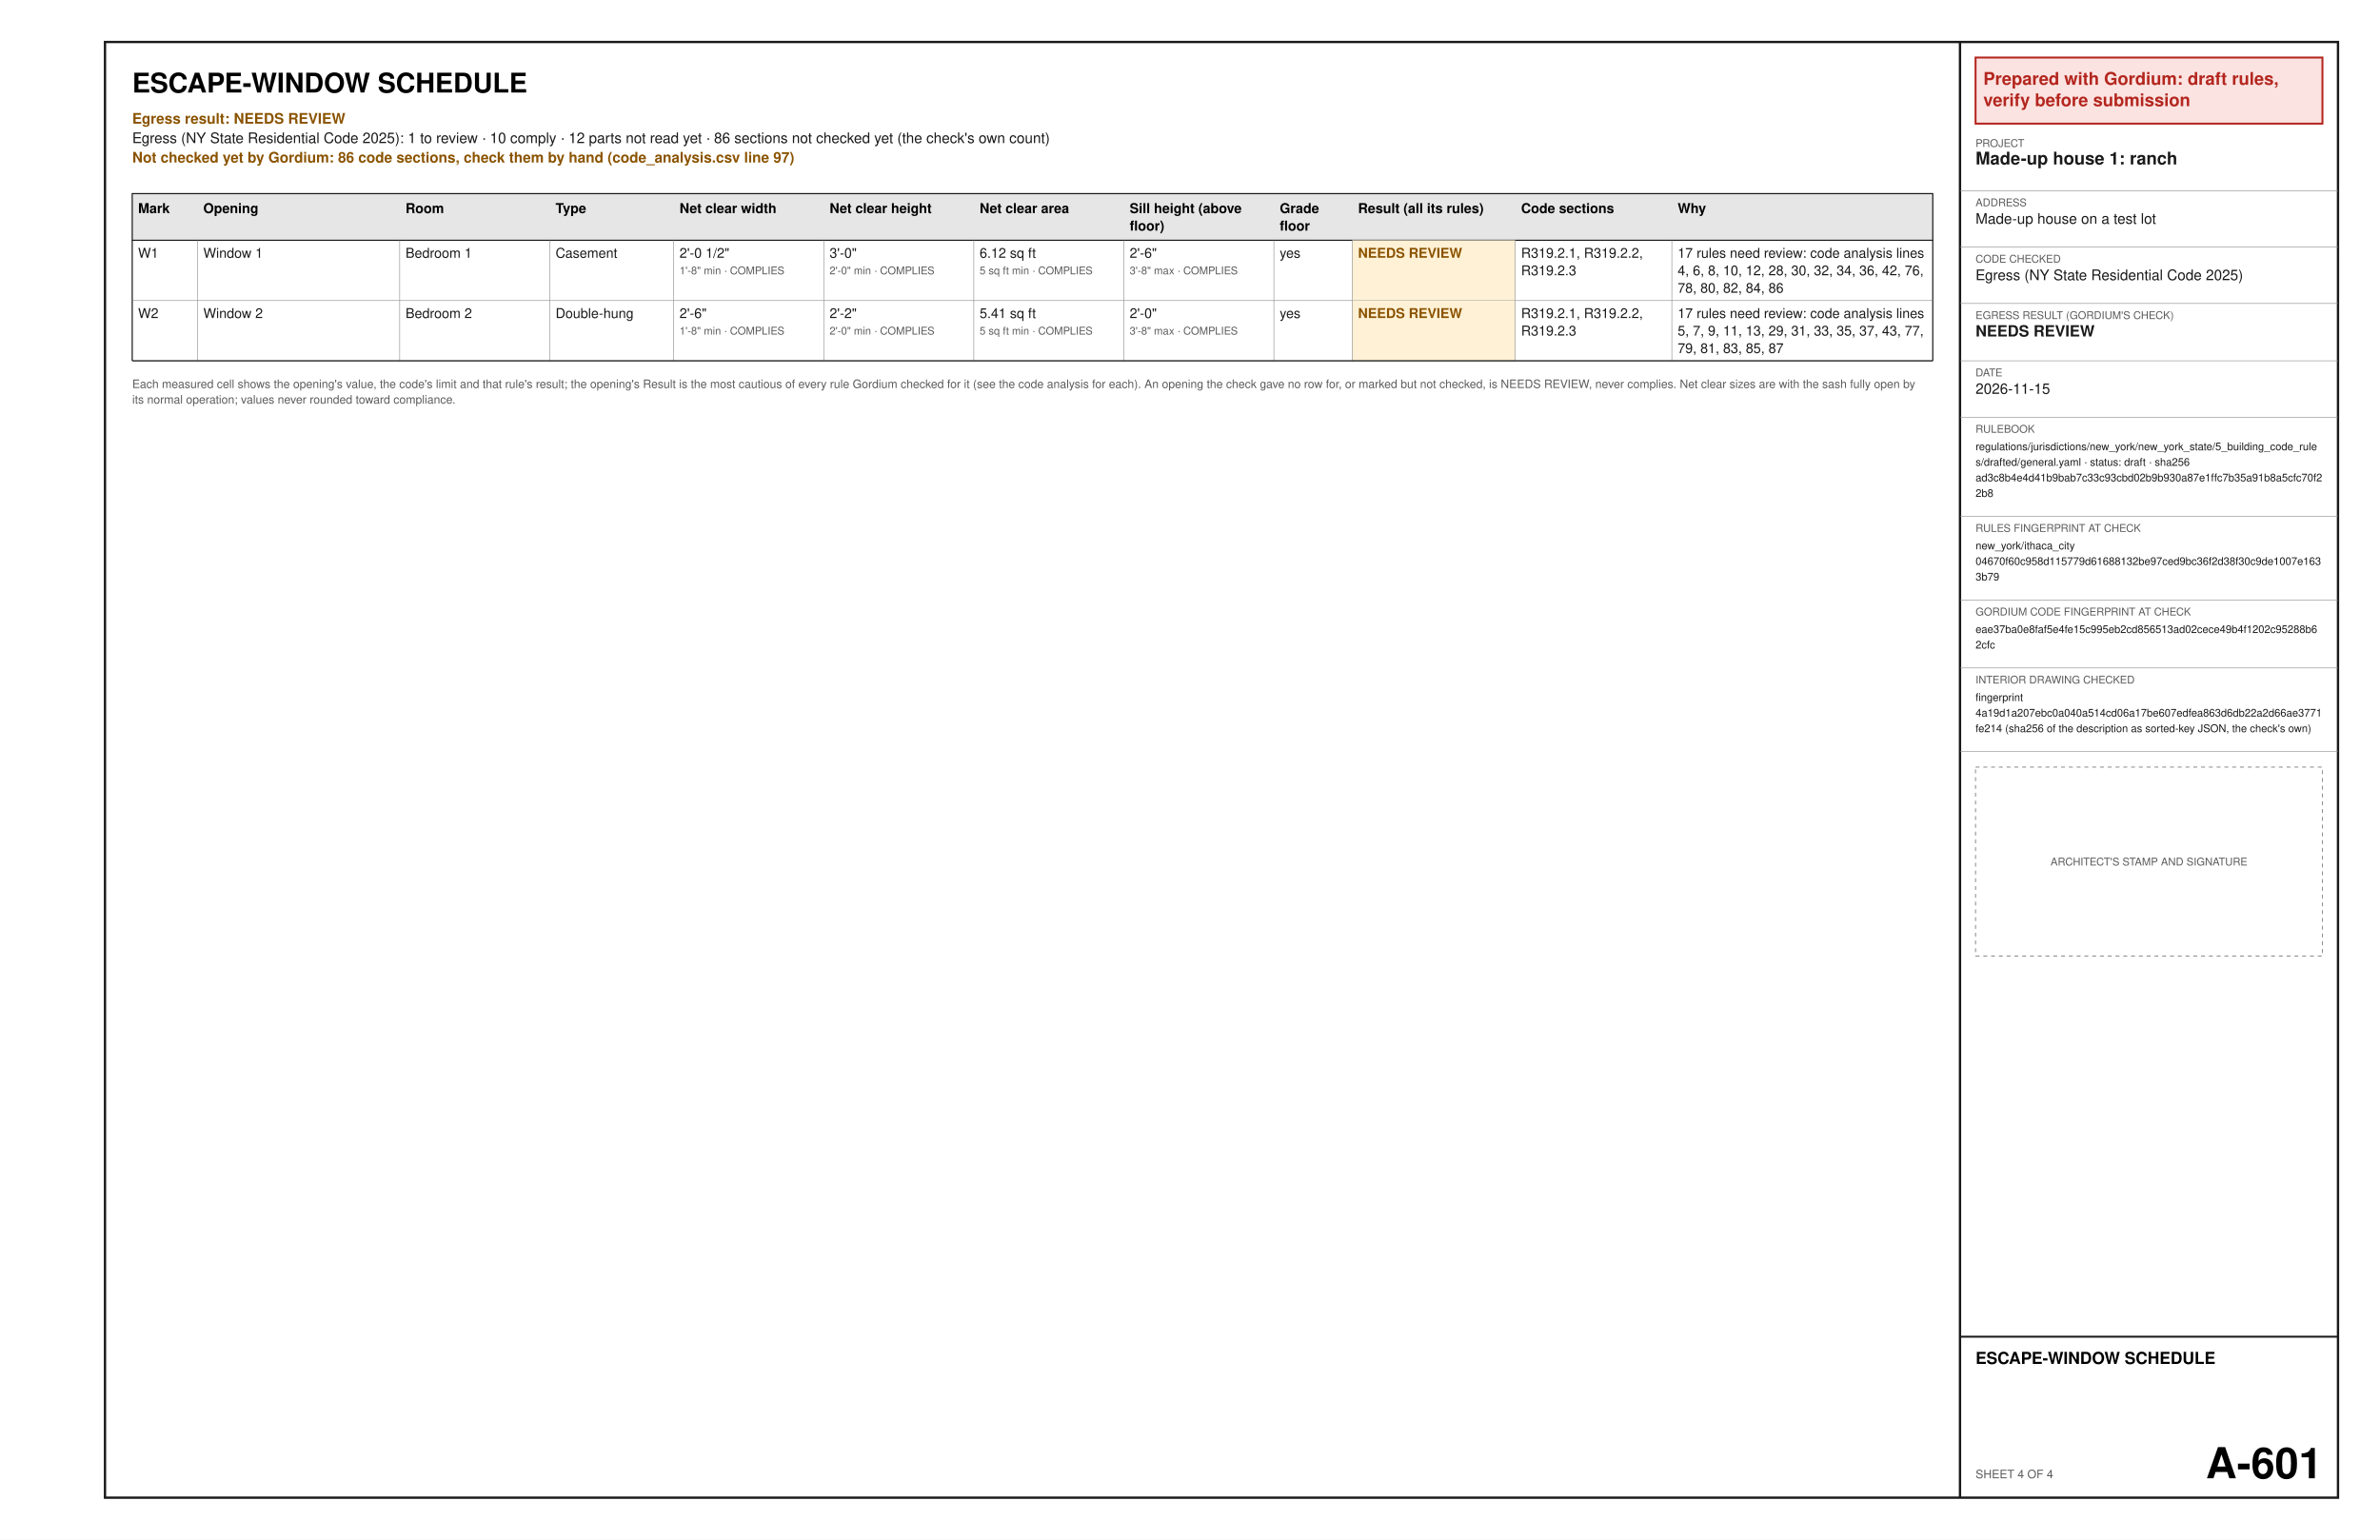
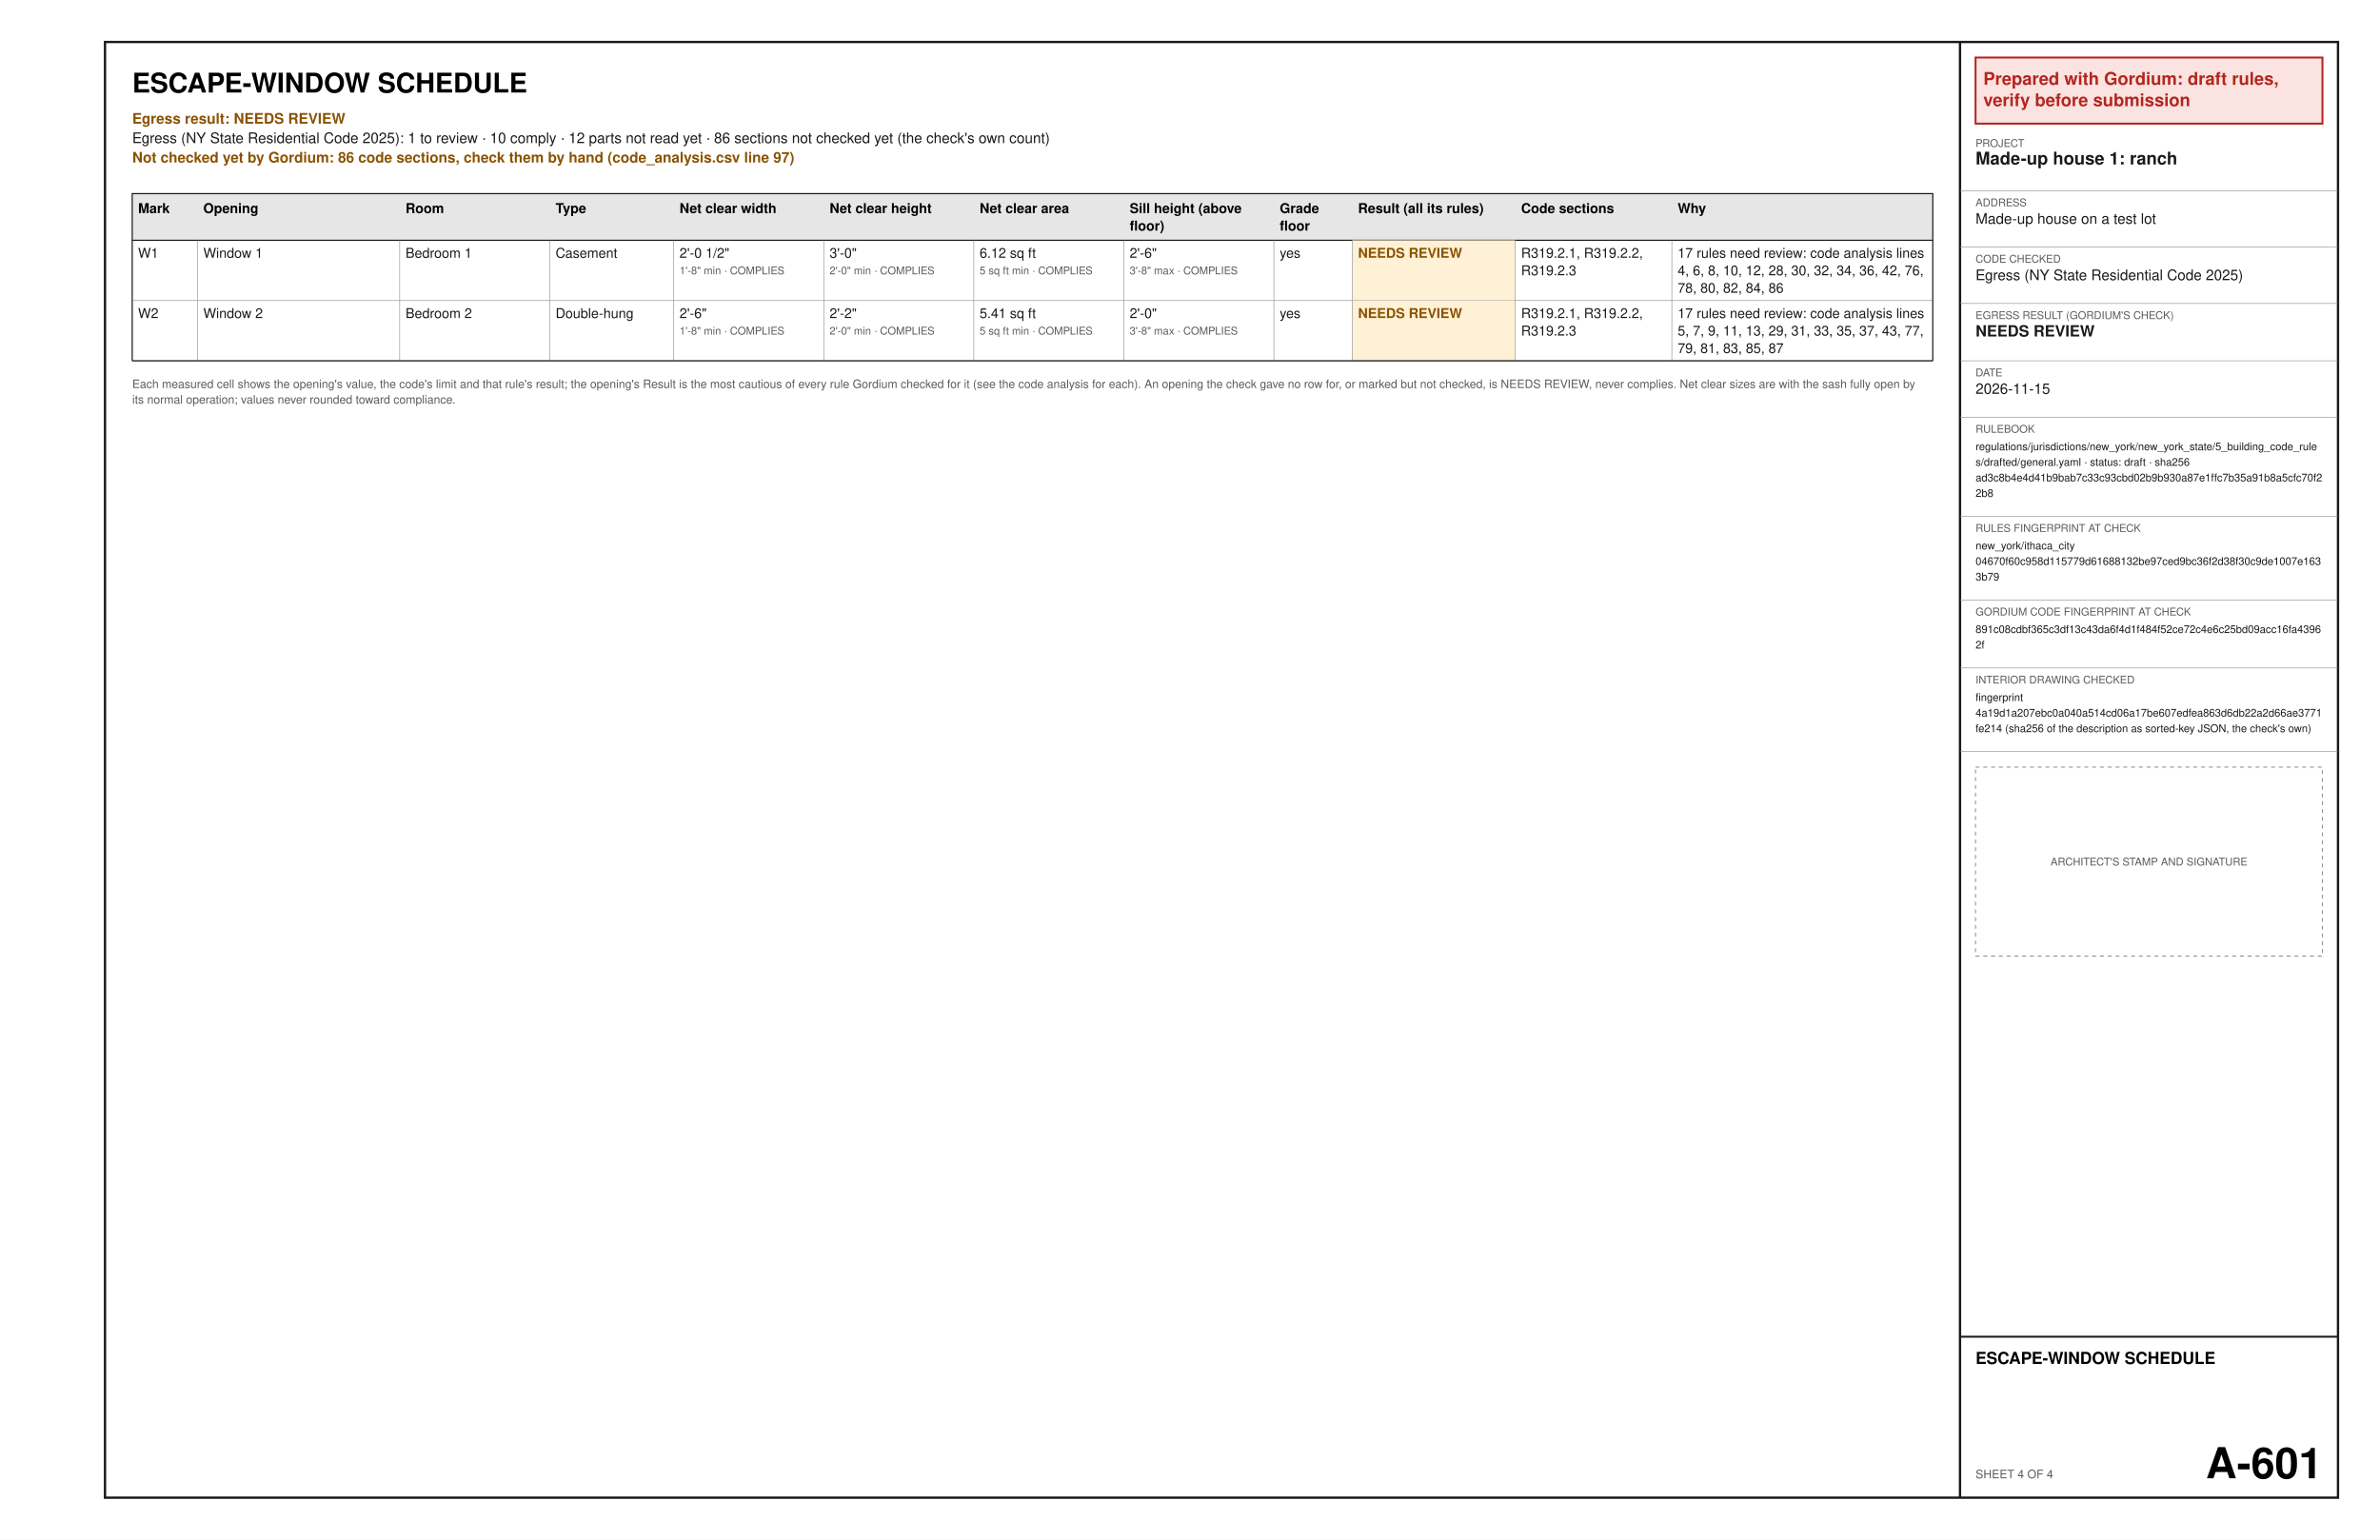
<svg xmlns="http://www.w3.org/2000/svg" width="17in" height="11in" viewBox="0 0 1224 792" font-family="Helvetica, Arial, sans-serif">
  <rect x="0" y="0" width="1224" height="792" fill="#ffffff" />
  <text x="68" y="47.6" font-size="14" font-weight="bold" text-anchor="start" fill="#000000" xml:space="preserve">ESCAPE-WINDOW SCHEDULE</text>
  <text x="68" y="63.6" font-size="7.5" font-weight="bold" text-anchor="start" fill="#8a5300" xml:space="preserve">Egress result: NEEDS REVIEW</text>
  <text x="68" y="73.6" font-size="7.5" text-anchor="start" fill="#1a1a1a" xml:space="preserve">Egress (NY State Residential Code 2025): 1 to review · 10 comply · 12 parts not read yet · 86 sections not checked yet (the check's own count)</text>
  <text x="68" y="83.6" font-size="7.5" font-weight="bold" text-anchor="start" fill="#8a5300" xml:space="preserve">Not checked yet by Gordium: 86 code sections, check them by hand (code_analysis.csv line 97)</text>
  <polygon points="68,99.6 994,99.6 994,123.6 68,123.6" fill="#e6e6e6" stroke="#1a1a1a" stroke-width="0.6" />
  <text x="71" y="109.6" font-size="7" font-weight="bold" text-anchor="start" fill="#000000" xml:space="preserve">Mark</text>
  <text x="104.55" y="109.6" font-size="7" font-weight="bold" text-anchor="start" fill="#000000" xml:space="preserve">Opening</text>
  <text x="208.56" y="109.6" font-size="7" font-weight="bold" text-anchor="start" fill="#000000" xml:space="preserve">Room</text>
  <text x="285.72" y="109.6" font-size="7" font-weight="bold" text-anchor="start" fill="#000000" xml:space="preserve">Type</text>
  <text x="349.47" y="109.6" font-size="7" font-weight="bold" text-anchor="start" fill="#000000" xml:space="preserve">Net clear width</text>
  <text x="426.64" y="109.6" font-size="7" font-weight="bold" text-anchor="start" fill="#000000" xml:space="preserve">Net clear height</text>
  <text x="503.8" y="109.6" font-size="7" font-weight="bold" text-anchor="start" fill="#000000" xml:space="preserve">Net clear area</text>
  <text x="580.97" y="109.6" font-size="7" font-weight="bold" text-anchor="start" fill="#000000" xml:space="preserve">Sill height (above</text>
  <text x="580.97" y="118.6" font-size="7" font-weight="bold" text-anchor="start" fill="#000000" xml:space="preserve">floor)</text>
  <text x="658.14" y="109.6" font-size="7" font-weight="bold" text-anchor="start" fill="#000000" xml:space="preserve">Grade</text>
  <text x="658.14" y="118.6" font-size="7" font-weight="bold" text-anchor="start" fill="#000000" xml:space="preserve">floor</text>
  <text x="698.4" y="109.6" font-size="7" font-weight="bold" text-anchor="start" fill="#000000" xml:space="preserve">Result (all its rules)</text>
  <text x="782.28" y="109.6" font-size="7" font-weight="bold" text-anchor="start" fill="#000000" xml:space="preserve">Code sections</text>
  <text x="862.8" y="109.6" font-size="7" font-weight="bold" text-anchor="start" fill="#000000" xml:space="preserve">Why</text>
  <text x="71" y="132.6" font-size="7" text-anchor="start" fill="#1a1a1a" xml:space="preserve">W1</text>
  <text x="104.55" y="132.6" font-size="7" text-anchor="start" fill="#1a1a1a" xml:space="preserve">Window 1</text>
  <text x="208.56" y="132.6" font-size="7" text-anchor="start" fill="#1a1a1a" xml:space="preserve">Bedroom 1</text>
  <text x="285.72" y="132.6" font-size="7" text-anchor="start" fill="#1a1a1a" xml:space="preserve">Casement</text>
  <text x="349.47" y="132.6" font-size="7" text-anchor="start" fill="#1a1a1a" xml:space="preserve">2'-0 1/2"</text>
  <text x="349.47" y="141.1" font-size="5.5" text-anchor="start" fill="#5a5a5a" xml:space="preserve">1'-8" min · COMPLIES</text>
  <text x="426.64" y="132.6" font-size="7" text-anchor="start" fill="#1a1a1a" xml:space="preserve">3'-0"</text>
  <text x="426.64" y="141.1" font-size="5.5" text-anchor="start" fill="#5a5a5a" xml:space="preserve">2'-0" min · COMPLIES</text>
  <text x="503.8" y="132.6" font-size="7" text-anchor="start" fill="#1a1a1a" xml:space="preserve">6.12 sq ft</text>
  <text x="503.8" y="141.1" font-size="5.5" text-anchor="start" fill="#5a5a5a" xml:space="preserve">5 sq ft min · COMPLIES</text>
  <text x="580.97" y="132.6" font-size="7" text-anchor="start" fill="#1a1a1a" xml:space="preserve">2'-6"</text>
  <text x="580.97" y="141.1" font-size="5.5" text-anchor="start" fill="#5a5a5a" xml:space="preserve">3'-8" max · COMPLIES</text>
  <text x="658.14" y="132.6" font-size="7" text-anchor="start" fill="#1a1a1a" xml:space="preserve">yes</text>
  <polygon points="695.4,123.6 779.28,123.6 779.28,154.6 695.4,154.6" fill="#fff1d6" />
  <text x="698.4" y="132.6" font-size="7" font-weight="bold" text-anchor="start" fill="#8a5300" xml:space="preserve">NEEDS REVIEW</text>
  <text x="782.28" y="132.6" font-size="7" text-anchor="start" fill="#1a1a1a" xml:space="preserve">R319.2.1, R319.2.2,</text>
  <text x="782.28" y="141.6" font-size="7" text-anchor="start" fill="#1a1a1a" xml:space="preserve">R319.2.3</text>
  <text x="862.8" y="132.6" font-size="7" text-anchor="start" fill="#1a1a1a" xml:space="preserve">17 rules need review: code analysis lines</text>
  <text x="862.8" y="141.6" font-size="7" text-anchor="start" fill="#1a1a1a" xml:space="preserve">4, 6, 8, 10, 12, 28, 30, 32, 34, 36, 42, 76,</text>
  <text x="862.8" y="150.6" font-size="7" text-anchor="start" fill="#1a1a1a" xml:space="preserve">78, 80, 82, 84, 86</text>
  <line x1="68" y1="154.6" x2="994" y2="154.6" stroke="#8c8c8c" stroke-width="0.3" />
  <line x1="101.55" y1="123.6" x2="101.55" y2="154.6" stroke="#8c8c8c" stroke-width="0.3" />
  <line x1="205.56" y1="123.6" x2="205.56" y2="154.6" stroke="#8c8c8c" stroke-width="0.3" />
  <line x1="282.72" y1="123.6" x2="282.72" y2="154.6" stroke="#8c8c8c" stroke-width="0.3" />
  <line x1="346.47" y1="123.6" x2="346.47" y2="154.6" stroke="#8c8c8c" stroke-width="0.3" />
  <line x1="423.64" y1="123.6" x2="423.64" y2="154.6" stroke="#8c8c8c" stroke-width="0.3" />
  <line x1="500.8" y1="123.6" x2="500.8" y2="154.6" stroke="#8c8c8c" stroke-width="0.3" />
  <line x1="577.97" y1="123.6" x2="577.97" y2="154.6" stroke="#8c8c8c" stroke-width="0.3" />
  <line x1="655.14" y1="123.6" x2="655.14" y2="154.6" stroke="#8c8c8c" stroke-width="0.3" />
  <line x1="695.4" y1="123.6" x2="695.4" y2="154.6" stroke="#8c8c8c" stroke-width="0.3" />
  <line x1="779.28" y1="123.6" x2="779.28" y2="154.6" stroke="#8c8c8c" stroke-width="0.3" />
  <line x1="859.8" y1="123.6" x2="859.8" y2="154.6" stroke="#8c8c8c" stroke-width="0.3" />
  <line x1="68" y1="123.6" x2="68" y2="154.6" stroke="#1a1a1a" stroke-width="0.6" />
  <line x1="994" y1="123.6" x2="994" y2="154.6" stroke="#1a1a1a" stroke-width="0.6" />
  <text x="71" y="163.6" font-size="7" text-anchor="start" fill="#1a1a1a" xml:space="preserve">W2</text>
  <text x="104.55" y="163.6" font-size="7" text-anchor="start" fill="#1a1a1a" xml:space="preserve">Window 2</text>
  <text x="208.56" y="163.6" font-size="7" text-anchor="start" fill="#1a1a1a" xml:space="preserve">Bedroom 2</text>
  <text x="285.72" y="163.6" font-size="7" text-anchor="start" fill="#1a1a1a" xml:space="preserve">Double-hung</text>
  <text x="349.47" y="163.6" font-size="7" text-anchor="start" fill="#1a1a1a" xml:space="preserve">2'-6"</text>
  <text x="349.47" y="172.1" font-size="5.5" text-anchor="start" fill="#5a5a5a" xml:space="preserve">1'-8" min · COMPLIES</text>
  <text x="426.64" y="163.6" font-size="7" text-anchor="start" fill="#1a1a1a" xml:space="preserve">2'-2"</text>
  <text x="426.64" y="172.1" font-size="5.5" text-anchor="start" fill="#5a5a5a" xml:space="preserve">2'-0" min · COMPLIES</text>
  <text x="503.8" y="163.6" font-size="7" text-anchor="start" fill="#1a1a1a" xml:space="preserve">5.41 sq ft</text>
  <text x="503.8" y="172.1" font-size="5.5" text-anchor="start" fill="#5a5a5a" xml:space="preserve">5 sq ft min · COMPLIES</text>
  <text x="580.97" y="163.6" font-size="7" text-anchor="start" fill="#1a1a1a" xml:space="preserve">2'-0"</text>
  <text x="580.97" y="172.1" font-size="5.5" text-anchor="start" fill="#5a5a5a" xml:space="preserve">3'-8" max · COMPLIES</text>
  <text x="658.14" y="163.6" font-size="7" text-anchor="start" fill="#1a1a1a" xml:space="preserve">yes</text>
  <polygon points="695.4,154.6 779.28,154.6 779.28,185.6 695.4,185.6" fill="#fff1d6" />
  <text x="698.4" y="163.6" font-size="7" font-weight="bold" text-anchor="start" fill="#8a5300" xml:space="preserve">NEEDS REVIEW</text>
  <text x="782.28" y="163.6" font-size="7" text-anchor="start" fill="#1a1a1a" xml:space="preserve">R319.2.1, R319.2.2,</text>
  <text x="782.28" y="172.6" font-size="7" text-anchor="start" fill="#1a1a1a" xml:space="preserve">R319.2.3</text>
  <text x="862.8" y="163.6" font-size="7" text-anchor="start" fill="#1a1a1a" xml:space="preserve">17 rules need review: code analysis lines</text>
  <text x="862.8" y="172.6" font-size="7" text-anchor="start" fill="#1a1a1a" xml:space="preserve">5, 7, 9, 11, 13, 29, 31, 33, 35, 37, 43, 77,</text>
  <text x="862.8" y="181.6" font-size="7" text-anchor="start" fill="#1a1a1a" xml:space="preserve">79, 81, 83, 85, 87</text>
  <line x1="68" y1="185.6" x2="994" y2="185.6" stroke="#8c8c8c" stroke-width="0.3" />
  <line x1="101.55" y1="154.6" x2="101.55" y2="185.6" stroke="#8c8c8c" stroke-width="0.3" />
  <line x1="205.56" y1="154.6" x2="205.56" y2="185.6" stroke="#8c8c8c" stroke-width="0.3" />
  <line x1="282.72" y1="154.6" x2="282.72" y2="185.6" stroke="#8c8c8c" stroke-width="0.3" />
  <line x1="346.47" y1="154.6" x2="346.47" y2="185.6" stroke="#8c8c8c" stroke-width="0.3" />
  <line x1="423.64" y1="154.6" x2="423.64" y2="185.6" stroke="#8c8c8c" stroke-width="0.3" />
  <line x1="500.8" y1="154.6" x2="500.8" y2="185.6" stroke="#8c8c8c" stroke-width="0.3" />
  <line x1="577.97" y1="154.6" x2="577.97" y2="185.6" stroke="#8c8c8c" stroke-width="0.3" />
  <line x1="655.14" y1="154.6" x2="655.14" y2="185.6" stroke="#8c8c8c" stroke-width="0.3" />
  <line x1="695.4" y1="154.6" x2="695.4" y2="185.6" stroke="#8c8c8c" stroke-width="0.3" />
  <line x1="779.28" y1="154.6" x2="779.28" y2="185.6" stroke="#8c8c8c" stroke-width="0.3" />
  <line x1="859.8" y1="154.6" x2="859.8" y2="185.6" stroke="#8c8c8c" stroke-width="0.3" />
  <line x1="68" y1="154.6" x2="68" y2="185.6" stroke="#1a1a1a" stroke-width="0.6" />
  <line x1="994" y1="154.6" x2="994" y2="185.6" stroke="#1a1a1a" stroke-width="0.6" />
  <line x1="68" y1="185.6" x2="994" y2="185.6" stroke="#1a1a1a" stroke-width="0.6" />
  <text x="68" y="199.6" font-size="6" text-anchor="start" fill="#5a5a5a" xml:space="preserve">Each measured cell shows the opening's value, the code's limit and that rule's result; the opening's Result is the most cautious of every rule Gordium checked for it (see the code analysis for each). An opening the check gave no row for, or marked but not checked, is NEEDS REVIEW, never complies. Net clear sizes are with the sash fully open by</text>
  <text x="68" y="207.6" font-size="6" text-anchor="start" fill="#5a5a5a" xml:space="preserve">its normal operation; values never rounded toward compliance.</text>
  <polygon points="54,21.6 1202.4,21.6 1202.4,770.4 54,770.4" fill="none" stroke="#1a1a1a" stroke-width="1.2" />
  <line x1="1008" y1="21.6" x2="1008" y2="770.4" stroke="#1a1a1a" stroke-width="1.2" />
  <polygon points="1016,29.6 1194.4,29.6 1194.4,63.6 1016,63.6" fill="#fbe3e1" stroke="#b3261e" stroke-width="1" />
  <text x="1020" y="43.6" font-size="9" font-weight="bold" text-anchor="start" fill="#b3261e" xml:space="preserve">Prepared with Gordium: draft rules,</text>
  <text x="1020" y="54.6" font-size="9" font-weight="bold" text-anchor="start" fill="#b3261e" xml:space="preserve">verify before submission</text>
  <text x="1016" y="75.6" font-size="5.5" text-anchor="start" fill="#5a5a5a" xml:space="preserve">PROJECT</text>
  <text x="1016" y="84.6" font-size="9" font-weight="bold" text-anchor="start" fill="#1a1a1a" xml:space="preserve">Made-up house 1: ranch</text>
  <line x1="1008" y1="98.1" x2="1202.4" y2="98.1" stroke="#8c8c8c" stroke-width="0.3" />
  <text x="1016" y="106.1" font-size="5.5" text-anchor="start" fill="#5a5a5a" xml:space="preserve">ADDRESS</text>
  <text x="1016" y="115.1" font-size="7.5" text-anchor="start" fill="#1a1a1a" xml:space="preserve">Made-up house on a test lot</text>
  <line x1="1008" y1="127.1" x2="1202.4" y2="127.1" stroke="#8c8c8c" stroke-width="0.3" />
  <text x="1016" y="135.1" font-size="5.5" text-anchor="start" fill="#5a5a5a" xml:space="preserve">CODE CHECKED</text>
  <text x="1016" y="144.1" font-size="7.5" text-anchor="start" fill="#1a1a1a" xml:space="preserve">Egress (NY State Residential Code 2025)</text>
  <line x1="1008" y1="156.1" x2="1202.4" y2="156.1" stroke="#8c8c8c" stroke-width="0.3" />
  <text x="1016" y="164.1" font-size="5.5" text-anchor="start" fill="#5a5a5a" xml:space="preserve">EGRESS RESULT (GORDIUM'S CHECK)</text>
  <text x="1016" y="173.1" font-size="8" font-weight="bold" text-anchor="start" fill="#1a1a1a" xml:space="preserve">NEEDS REVIEW</text>
  <line x1="1008" y1="185.6" x2="1202.4" y2="185.6" stroke="#8c8c8c" stroke-width="0.3" />
  <text x="1016" y="193.6" font-size="5.5" text-anchor="start" fill="#5a5a5a" xml:space="preserve">DATE</text>
  <text x="1016" y="202.6" font-size="7.5" text-anchor="start" fill="#1a1a1a" xml:space="preserve">2026-11-15</text>
  <line x1="1008" y1="214.6" x2="1202.4" y2="214.6" stroke="#8c8c8c" stroke-width="0.3" />
  <text x="1016" y="222.6" font-size="5.5" text-anchor="start" fill="#5a5a5a" xml:space="preserve">RULEBOOK</text>
  <text x="1016" y="231.6" font-size="5.5" text-anchor="start" fill="#1a1a1a" xml:space="preserve">regulations/jurisdictions/new_york/new_york_state/5_building_code_rule</text>
  <text x="1016" y="239.6" font-size="5.5" text-anchor="start" fill="#1a1a1a" xml:space="preserve">s/drafted/general.yaml · status: draft · sha256</text>
  <text x="1016" y="247.6" font-size="5.5" text-anchor="start" fill="#1a1a1a" xml:space="preserve">ad3c8b4e4d41b9bab7c33c93cbd02b9b930a87e1ffc7b35a91b8a5cfc70f2</text>
  <text x="1016" y="255.6" font-size="5.5" text-anchor="start" fill="#1a1a1a" xml:space="preserve">2b8</text>
  <line x1="1008" y1="265.6" x2="1202.4" y2="265.6" stroke="#8c8c8c" stroke-width="0.3" />
  <text x="1016" y="273.6" font-size="5.5" text-anchor="start" fill="#5a5a5a" xml:space="preserve">RULES FINGERPRINT AT CHECK</text>
  <text x="1016" y="282.6" font-size="5.5" text-anchor="start" fill="#1a1a1a" xml:space="preserve">new_york/ithaca_city</text>
  <text x="1016" y="290.6" font-size="5.5" text-anchor="start" fill="#1a1a1a" xml:space="preserve">04670f60c958d115779d61688132be97ced9bc36f2d38f30c9de1007e163</text>
  <text x="1016" y="298.6" font-size="5.5" text-anchor="start" fill="#1a1a1a" xml:space="preserve">3b79</text>
  <line x1="1008" y1="308.6" x2="1202.4" y2="308.6" stroke="#8c8c8c" stroke-width="0.3" />
  <text x="1016" y="316.6" font-size="5.5" text-anchor="start" fill="#5a5a5a" xml:space="preserve">GORDIUM CODE FINGERPRINT AT CHECK</text>
-   <text x="1016" y="325.6" font-size="5.5" text-anchor="start" fill="#1a1a1a" xml:space="preserve">eae37ba0e8faf5e4fe15c995eb2cd856513ad02cece49b4f1202c95288b6</text>
-   <text x="1016" y="333.6" font-size="5.5" text-anchor="start" fill="#1a1a1a" xml:space="preserve">2cfc</text>
+   <text x="1016" y="325.6" font-size="5.5" text-anchor="start" fill="#1a1a1a" xml:space="preserve">891c08cdbf365c3df13c43da6f4d1f484f52ce72c4e6c25bd09acc16fa4396</text>
+   <text x="1016" y="333.6" font-size="5.5" text-anchor="start" fill="#1a1a1a" xml:space="preserve">2f</text>
  <line x1="1008" y1="343.6" x2="1202.4" y2="343.6" stroke="#8c8c8c" stroke-width="0.3" />
  <text x="1016" y="351.6" font-size="5.5" text-anchor="start" fill="#5a5a5a" xml:space="preserve">INTERIOR DRAWING CHECKED</text>
  <text x="1016" y="360.6" font-size="5.5" text-anchor="start" fill="#1a1a1a" xml:space="preserve">fingerprint</text>
  <text x="1016" y="368.6" font-size="5.5" text-anchor="start" fill="#1a1a1a" xml:space="preserve">4a19d1a207ebc0a040a514cd06a17be607edfea863d6db22a2d66ae3771</text>
  <text x="1016" y="376.6" font-size="5.5" text-anchor="start" fill="#1a1a1a" xml:space="preserve">fe214 (sha256 of the description as sorted-key JSON, the check's own)</text>
  <line x1="1008" y1="386.6" x2="1202.4" y2="386.6" stroke="#8c8c8c" stroke-width="0.3" />
  <polygon points="1016,394.6 1194.4,394.6 1194.4,491.8 1016,491.8" fill="none" stroke="#8c8c8c" stroke-width="0.5" stroke-dasharray="2 2" />
  <text x="1105.2" y="445.2" font-size="5.5" text-anchor="middle" fill="#5a5a5a" xml:space="preserve">ARCHITECT'S STAMP AND SIGNATURE</text>
  <line x1="1008" y1="687.6" x2="1202.4" y2="687.6" stroke="#1a1a1a" stroke-width="1" />
  <text x="1016" y="701.6" font-size="8.5" font-weight="bold" text-anchor="start" fill="#000000" xml:space="preserve">ESCAPE-WINDOW SCHEDULE</text>
  <text x="1016" y="760.4" font-size="6" text-anchor="start" fill="#5a5a5a" xml:space="preserve">SHEET 4 OF 4</text>
  <text x="1194.4" y="760.4" font-size="22" font-weight="bold" text-anchor="end" fill="#000000" xml:space="preserve">A-601</text>
</svg>
